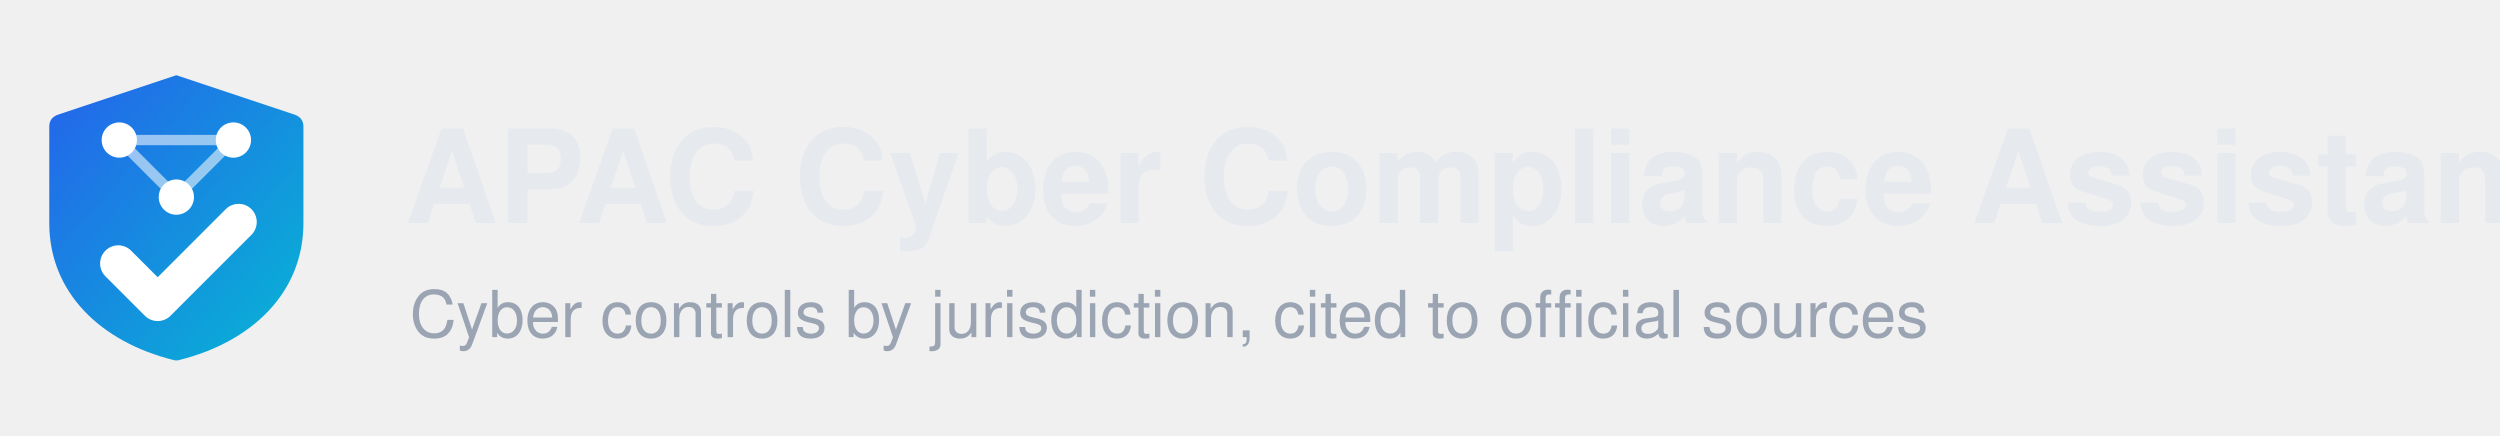
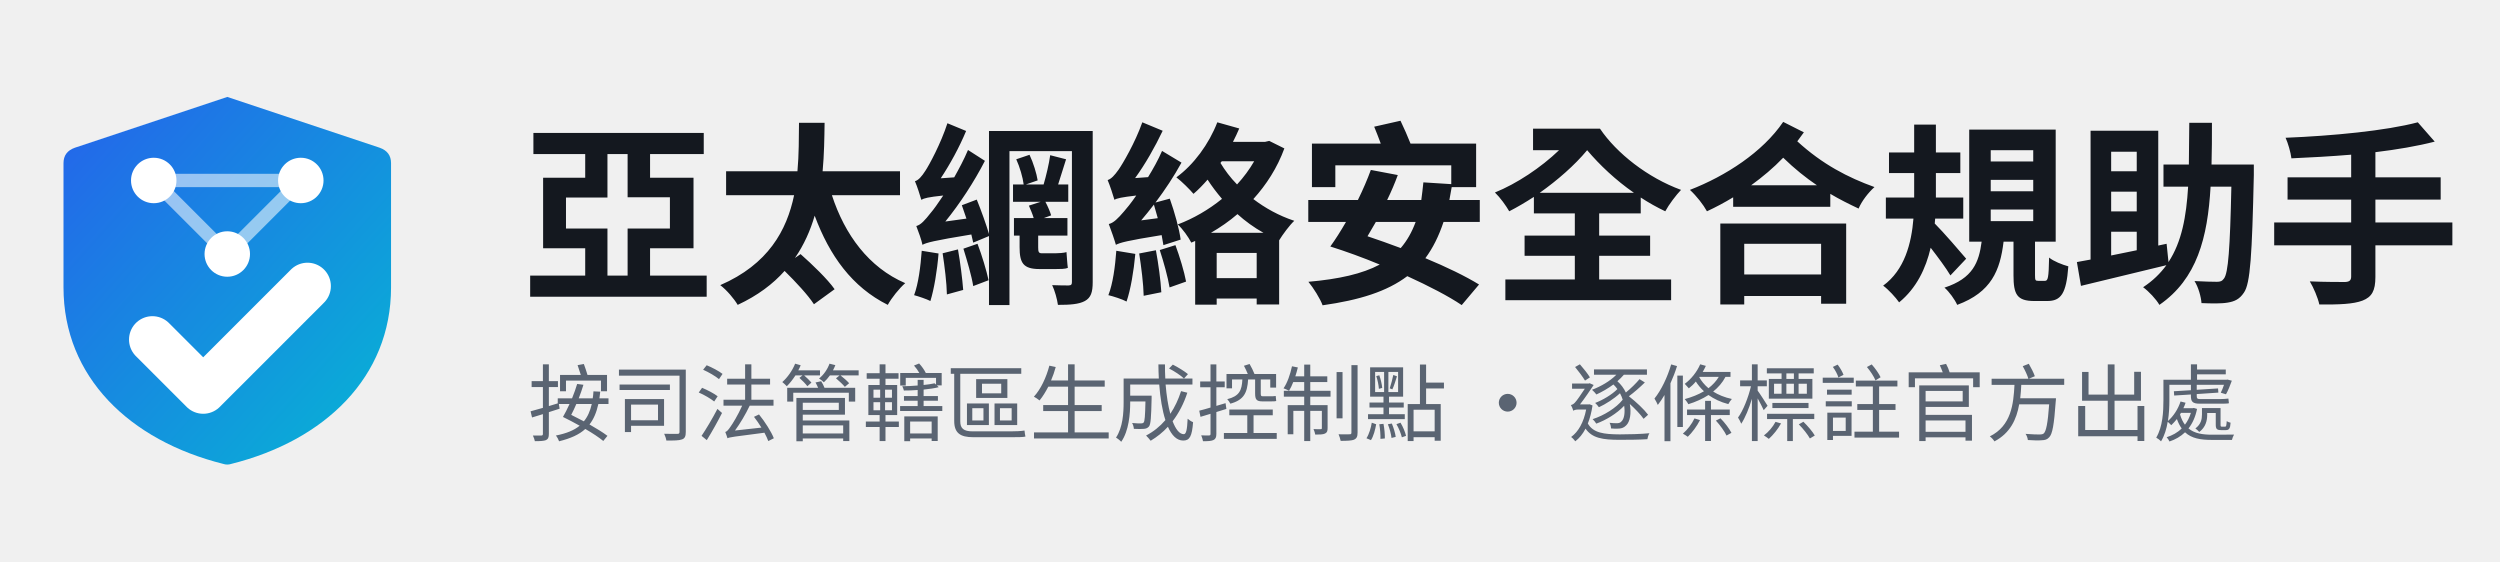
- <svg xmlns="http://www.w3.org/2000/svg" viewBox="0 0 482 84" width="482" height="84" role="img" aria-label="APAC Cyber Compliance Assistant">
+ <svg xmlns="http://www.w3.org/2000/svg" viewBox="0 0 374 84" width="374" height="84" role="img" aria-label="亞太網絡安全合規助手">
  <defs>
    <linearGradient id="hkcc" x1="0" y1="0" x2="1" y2="1">
      <stop offset="0" stop-color="#2563eb" />
      <stop offset="1" stop-color="#06b6d4" />
    </linearGradient>
  </defs>
  <g transform="translate(2 10)">
    <path d="M32 4.5 L54.8 12.1 Q56.5 12.7 56.5 14.4 V33 C56.5 46.4 46.6 55.9 32.6 59.4              Q32 59.6 31.4 59.4 C17.4 55.9 7.5 46.4 7.5 33 V14.4 Q7.5 12.7 9.2 12.1 Z" fill="url(#hkcc)" />
    <g stroke="#fff" stroke-width="2" stroke-linecap="round" opacity=".55">
      <line x1="21" y1="17" x2="43" y2="17" />
      <line x1="21" y1="17" x2="32" y2="28" />
      <line x1="43" y1="17" x2="32" y2="28" />
    </g>
    <g fill="#fff">
      <circle cx="21" cy="17" r="3.4" />
      <circle cx="43" cy="17" r="3.4" />
      <circle cx="32" cy="28" r="3.4" />
    </g>
    <path d="M20.8 40.8 L28.4 48.4 L44 32.8" fill="none" stroke="#fff" stroke-width="7" stroke-linecap="round" stroke-linejoin="round" />
  </g>
-   <text x="78" y="43" font-family="-apple-system,BlinkMacSystemFont,'Segoe UI',Helvetica,Arial,sans-serif" font-size="25" font-weight="650" fill="#e6e9ee" textLength="396" lengthAdjust="spacing">APAC Cyber Compliance Assistant</text>
-   <text x="79" y="65" font-family="-apple-system,BlinkMacSystemFont,'Segoe UI',Helvetica,Arial,sans-serif" font-size="12.5" fill="#9aa4b2" textLength="332" lengthAdjust="spacing">Cyber controls by jurisdiction, cited to official sources</text>
+   <text x="78" y="43" font-family="-apple-system,BlinkMacSystemFont,'Segoe UI','PingFang HK','PingFang TC','Microsoft JhengHei','Noto Sans CJK TC',sans-serif" font-size="29" font-weight="650" fill="#14181f" textLength="290" lengthAdjust="spacing">亞太網絡安全合規助手</text>
+   <text x="79" y="65" font-family="-apple-system,BlinkMacSystemFont,'Segoe UI','PingFang HK','PingFang TC','Microsoft JhengHei','Noto Sans CJK TC',sans-serif" font-size="12.5" fill="#5a6472" textLength="264" lengthAdjust="spacing">按司法管轄區生成控制點 · 逐條標註官方出處</text>
</svg>
